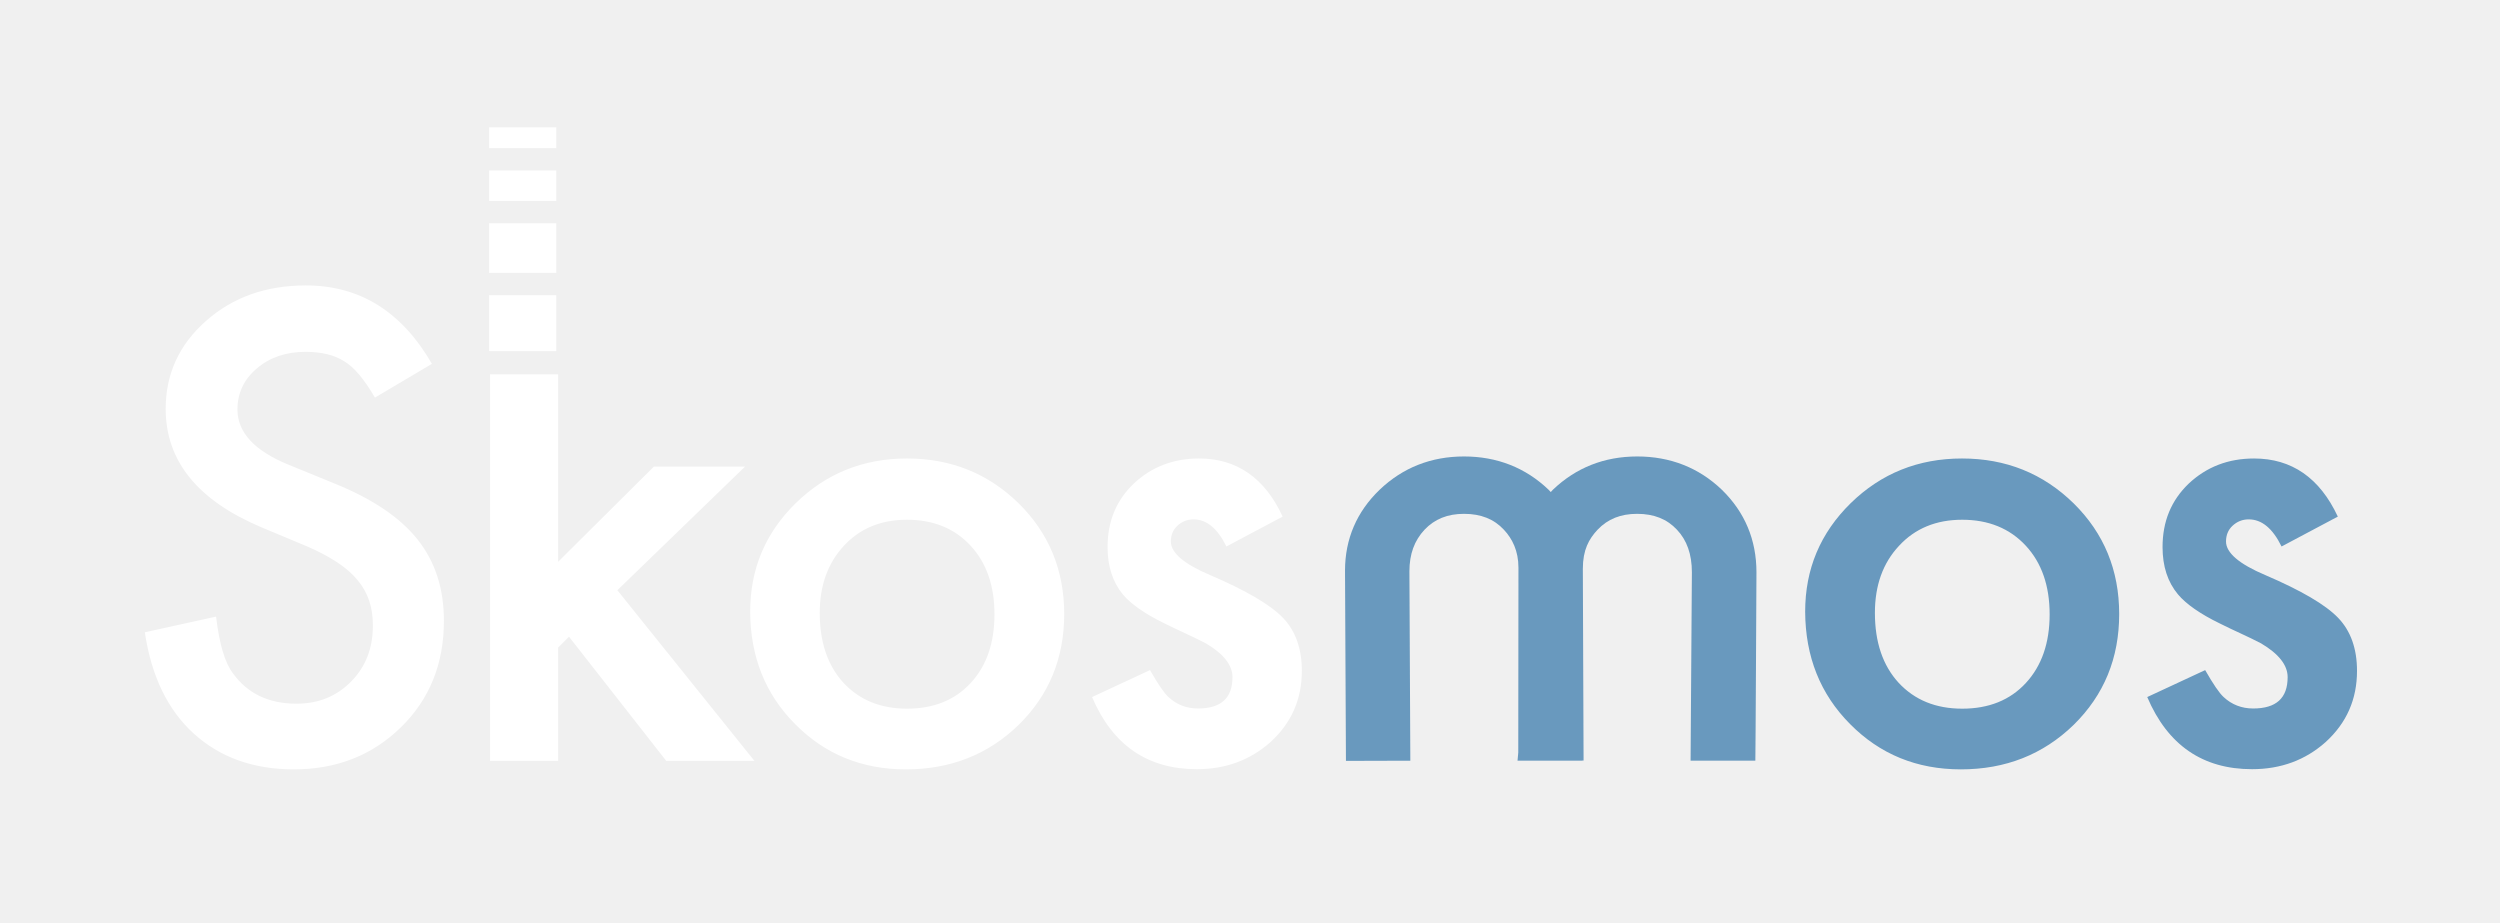
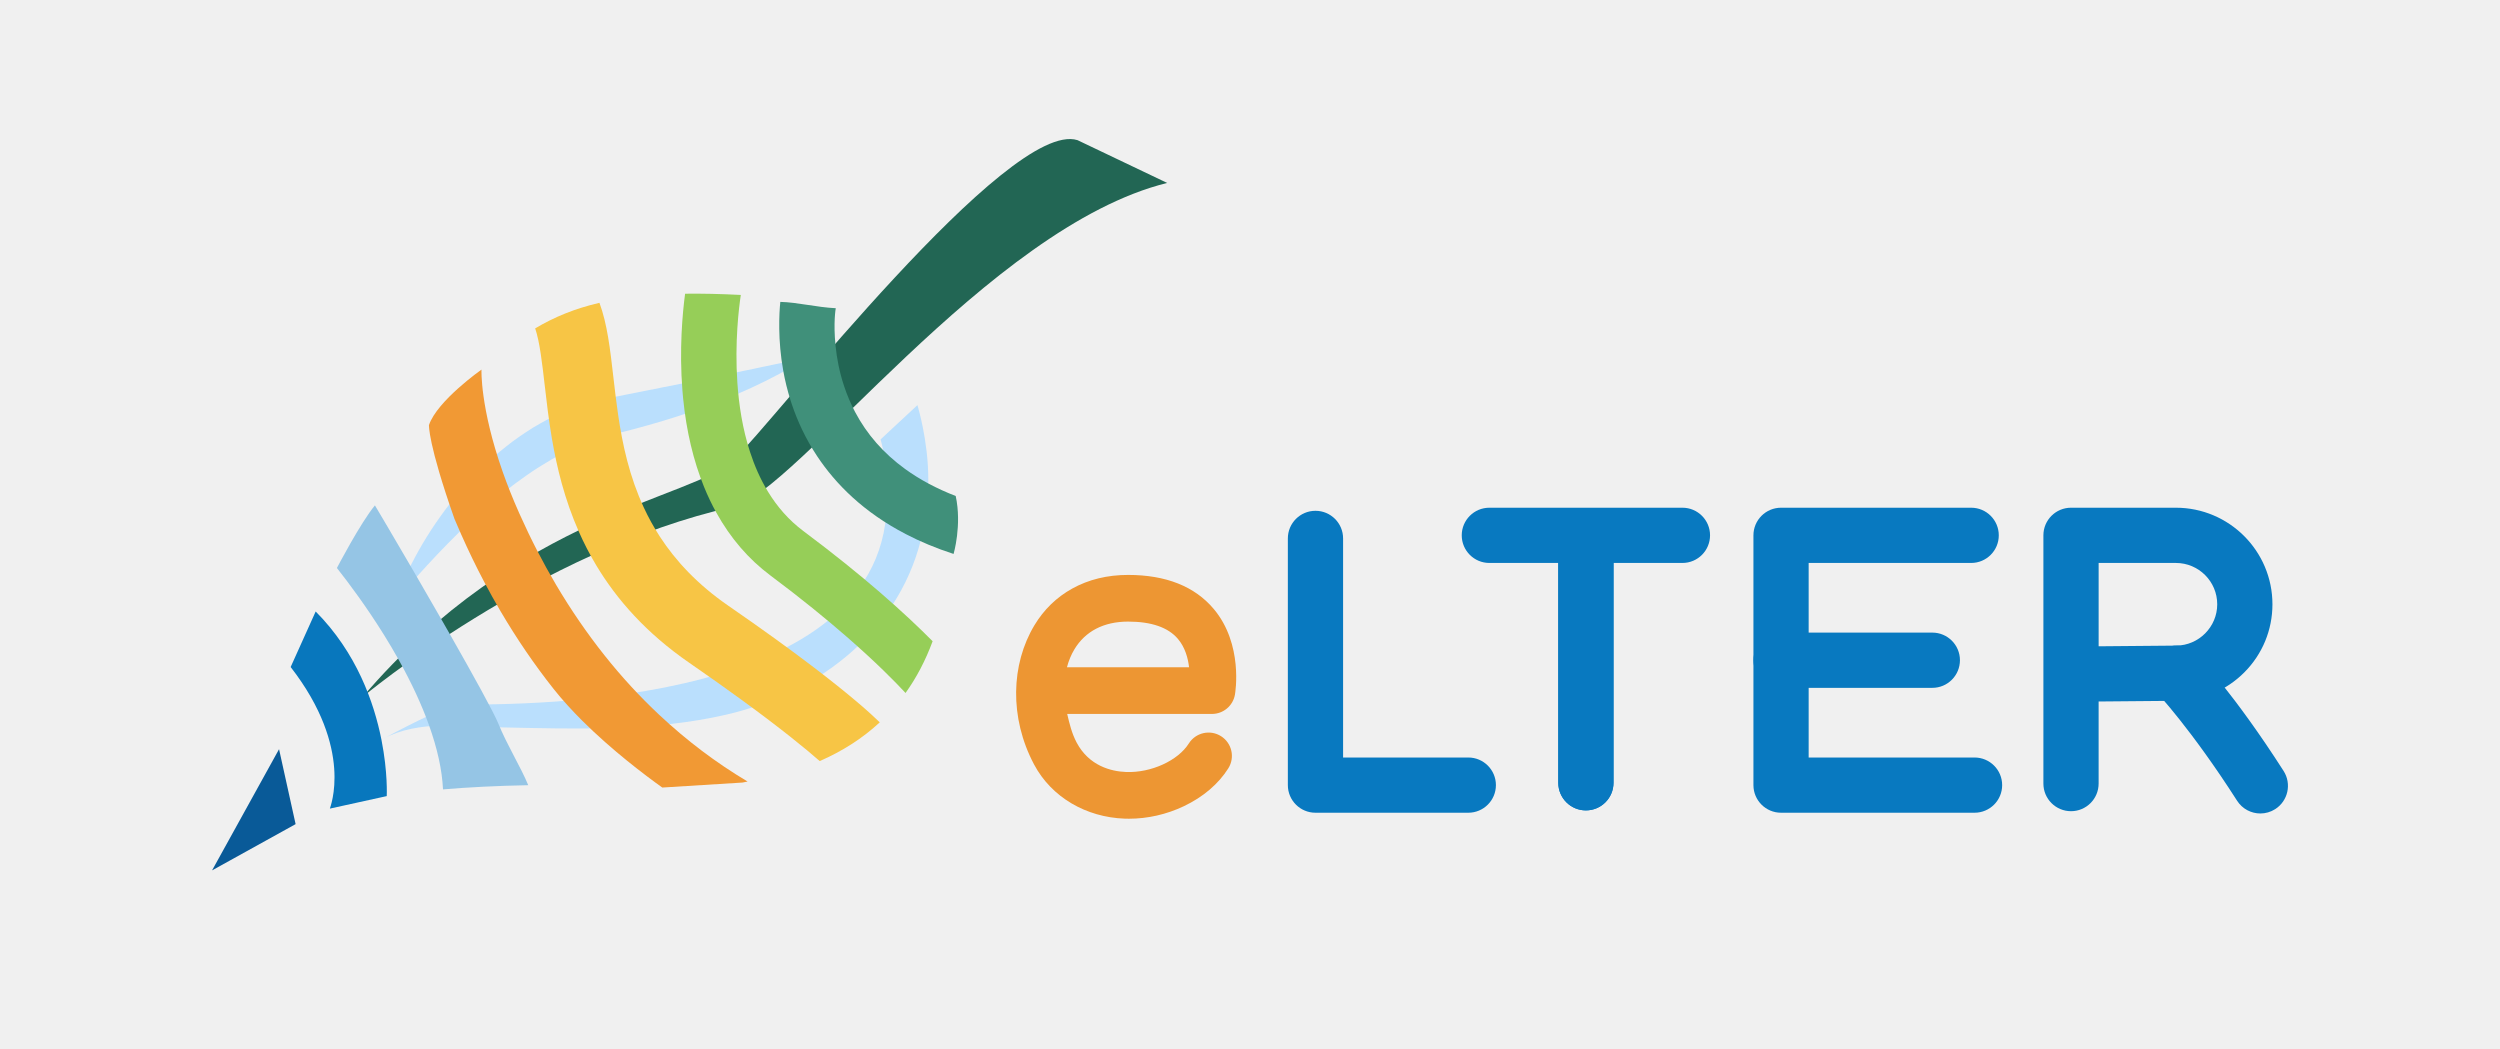
- <svg xmlns="http://www.w3.org/2000/svg" version="1.1" id="Layer_1" x="0px" y="0px" viewBox="0 0 1355 500" style="enable-background:new 0 0 1355 500;" xml:space="preserve">
-   <style type="text/css">
- 	.st0{fill:#FFFFFF;}
- 	.st1{fill:#6999BE;}
- </style>
+ <svg xmlns="http://www.w3.org/2000/svg" version="1.0" id="Layer_1" x="0px" y="0px" viewBox="0 0 1807.64 758.19" enable-background="new 0 0 1807.64 758.19" xml:space="preserve">
  <g>
+     <path fill="#BADFFD" d="M663.36,292.92c0.18,0.71,7.86,25.61,7.86,54.04c-0.09,12.33-1.32,24.65-3.85,36.76   c-14.59,70.79-74.19,117.22-142.17,133c-52.21,12.12-108.46,10.36-161.64,9.24c-28.95-0.61-60.3-5.8-87.02,8.42   c8.83-4.7,43.09-22.88,53.03-24.67c9.96-1.76,289.92,11.57,310.48-130.86c1.49-10.31,1.88-20.8,1.3-31.22   c-0.3-5.21-0.84-10.4-1.62-15.52c-0.4-2.56-0.85-5.09-1.37-7.58c-0.27-1.23-0.54-2.47-0.83-3.66l-0.45-1.75l-0.23-0.82   c-0.06-0.22-0.17-0.59-0.18-0.56L663.36,292.92z" />
+     <path fill="#BADFFD" d="M286.28,434.18c2.34-7.25,5.37-14.24,8.64-21.1c3.27-6.87,6.91-13.57,10.77-20.15   c7.79-13.12,16.71-25.64,26.67-37.44c10.01-11.74,21.07-22.79,33.45-32.51c6.11-4.95,12.69-9.39,19.4-13.65   c6.86-4.06,13.85-7.97,21.29-11.12c3.65-1.7,7.49-3.02,11.27-4.46l1.43-0.52l1.46-0.45l2.92-0.89l2.92-0.88   c0.97-0.29,1.94-0.61,2.94-0.82l5.96-1.38c0.97-0.22,2.04-0.48,2.93-0.66l2.71-0.54l10.86-2.12l43.45-8.64   c14.5-2.92,29-5.91,43.57-8.95l5.47-1.12c1.82-0.38,3.63-0.81,5.46-1.17l10.97-2.3l22.09-4.74c-6.23,4.4-12.82,8.17-19.48,11.8   c-6.68,3.59-13.47,6.96-20.35,10.12c-13.76,6.32-27.86,11.84-42.12,16.82c-14.26,5.03-28.75,9.27-43.34,13.15l-10.97,2.77   l-2.75,0.68c-0.93,0.22-1.66,0.45-2.51,0.67l-4.9,1.32c-1.63,0.42-3.23,1.04-4.85,1.54l-2.42,0.79l-1.21,0.39l-1.19,0.47   c-3.18,1.25-6.39,2.36-9.5,3.84c-1.57,0.7-3.15,1.35-4.71,2.08l-4.63,2.31l-2.32,1.14l-2.28,1.26l-4.57,2.5   c-6,3.54-11.98,7.19-17.74,11.27c-11.63,8-22.71,17.1-33.51,26.71c-10.77,9.66-21.15,19.96-31.32,30.65   C306.08,411.58,296.17,422.68,286.28,434.18z" />
+     <path fill="#226654" d="M779.11,101.34l64.83,30.94c-129.37,31.94-268.3,223.9-313.62,234.06   c-141.89,31.83-268.01,137.5-268.01,137.5C375.52,371.28,501,360.67,530.32,332.74C559.63,304.81,729.23,85.68,779.11,101.34z" />
+     <path fill="#40907A" d="M689.49,400.53c-12.76-4.14-24.22-8.97-34.52-14.33c-30.47-15.8-50.73-36.13-64.21-56.48   c-8.4-12.7-14.16-25.41-18.1-37.05c-0.35-1.05-0.7-2.1-1.03-3.13c-2.37-7.46-4.09-14.73-5.32-21.62   c-3.97-22.03-2.97-41.18-2.1-49.64c12.5,0.31,25.84,3.85,40.1,4.58c-0.03,0.18-1.91,10.3-0.12,27.51   c0.88,8.54,2.67,18.34,6.05,28.56c2.19,6.64,4.87,12.96,8.03,18.94c8.54,16.19,20.61,29.94,36.13,41.2   c10.61,7.7,22.82,14.23,36.63,19.57C695.61,379.71,689.49,400.53,689.49,400.53z" />
+     <path fill="#96CE58" d="M674.34,463.65L674.34,463.65c-5.18,14.04-11.75,26.46-19.58,37.41c-7.67-8.28-21.47-22.29-42.51-40.61   c-14.73-12.84-33.02-27.79-55.24-44.38c-15.82-11.81-28.91-27.07-39.06-45.4c-3.28-5.92-6.26-12.16-8.92-18.71   c-7.65-18.81-12.73-40.15-15.07-63.7c-0.19-1.87-0.36-3.77-0.51-5.67c-2.4-30.07,0.07-56.38,1.91-70.22   c12.24-0.16,25.6,0.14,40.29,0.89c-1.38,9.15-4.5,34.31-2.49,63.52c1.1,16.09,3.76,33.41,9.14,49.95   c3.24,9.99,7.47,19.69,12.93,28.67c6.62,10.86,15.03,20.65,25.71,28.62c21.87,16.33,40.14,31.16,55.15,44.13   C652.61,442.41,665.2,454.42,674.34,463.65z" />
+     <path fill="#F7C545" d="M636.12,522.29c-12.53,11.65-27.1,20.9-43.42,28.01c-9.81-8.6-27.3-22.99-56.38-44.2   c-10.97-7.99-23.58-16.96-38.06-26.95c-30.92-21.34-52.2-45.5-67.08-70.28c-4.88-8.14-9.08-16.34-12.69-24.53   c-10.25-23.19-15.88-46.29-19.48-67.52c-2.33-13.71-3.82-26.63-5.16-38.31c-1.86-16.14-3.63-31.55-6.89-41.08   c13.73-8.15,28.6-14.31,46.47-18.48c5.65,15.23,7.75,33.43,10.09,53.85c1,8.69,2.04,17.72,3.4,26.98   c3.2,21.82,8.19,44.84,18.63,67.28c3.26,7.02,7.07,13.98,11.51,20.84v0.01c11.54,17.77,27.41,34.78,49.6,50.09   c24.92,17.19,44.66,31.55,60.22,43.38C614.92,502.67,629.4,515.74,636.12,522.29z" />
+     <path fill="#F19934" d="M536.84,565.83L536.84,565.83l3.71-0.74c-22.75-13.55-44.08-29.65-63.81-48.15   c-14.06-13.16-27.3-27.55-39.65-43.09c-12.64-15.9-24.38-33.02-35.14-51.22c-4.7-7.95-9.2-16.1-13.52-24.45   c-4.52-8.76-8.82-17.73-12.91-26.9c-4.82-10.82-8.8-20.91-12.08-30.22c-16.45-46.78-15.3-73.81-15.3-73.81   s-31.93,22.42-37.97,40.07c0,0-0.86,13.07,18.44,67.87c1.5,3.54,3.11,7.26,4.84,11.17c5.22,11.79,10.78,23.28,16.68,34.45   c3.77,7.14,7.68,14.15,11.72,21.02c11.73,19.98,24.57,38.79,38.43,56.29c6.31,7.96,13.43,15.73,20.81,23.08   c21.5,21.4,45.24,39.28,57.79,48.24h0.01L536.84,565.83z" />
+     <path fill="#95C5E5" d="M381.96,567.74c-22.71,0.42-43.18,1.48-61.64,3.03c-0.66-14.05-4.13-29.79-10.29-46.87   c-5.23-14.54-12.41-30.03-21.44-46.27c-0.18-0.31-0.35-0.63-0.53-0.95c-3.12-5.57-6.46-11.23-10.01-16.97   c-12.85-20.74-25.84-38.12-34.45-49.02c0,0,16.93-32.49,27.49-45.27c0,0,12.68,21.29,28.16,47.94c5.97,10.28,12.4,21.4,18.78,32.52   c2.59,4.52,5.17,9.03,7.72,13.49c16.46,28.92,31.12,55.38,34.54,63.75c0.01,0.02,0.02,0.04,0.02,0.06   C366.84,539.16,376.31,554.13,381.96,567.74z" />
+     <path fill="#0877BD" d="M228.25,442.14c29.57,29.77,42.22,65.74,47.58,92.84c4.69,23.73,3.8,40.65,3.8,40.65l-41.11,9.04   c0-0.77,17.74-42.97-28.36-102.38L228.25,442.14z" />
+     <polygon fill="#095A98" points="201.77,541.7 153.33,629.34 213.74,595.89  " />
    <g>
-       <path class="st0" d="M649.9,248.5c-13.9,0-25.7,4.5-35.4,13.6c-9.5,9.1-14.2,20.5-14.2,34.4c0,10.5,2.8,19,8.3,25.7    c4.4,5.2,11.9,10.5,22.6,15.7c3.8,1.9,7.6,3.7,11.3,5.4c3.7,1.7,7.4,3.5,11.1,5.4c9.6,5.7,14.4,11.8,14.4,18.3    c0,11.4-6.2,17-18.7,17c-6.2,0-11.6-2.1-16-6.2c-2.3-2.1-5.6-6.9-10-14.6l-31.4,14.6c11.1,26.1,30.1,39.1,56.8,39.1    c15.6,0,28.9-4.9,39.9-14.7c11.4-10.4,17-23.2,17-38.6c0-12-3.4-21.6-10.2-28.7c-6.8-7.1-19.9-14.8-39.5-23.2    c-14.2-6-21.3-12.1-21.3-18.2c0-3.5,1.2-6.4,3.6-8.6c2.4-2.2,5.3-3.4,8.7-3.4c7.1,0,13,4.9,17.8,14.7l30.5-16.2    C685.5,259,670.3,248.5,649.9,248.5 M457.4,295.8c8.7-9.4,20.1-14.1,34.2-14.1c14.3,0,25.8,4.7,34.5,14.1    c8.6,9.3,12.9,21.7,12.9,37.2c0,15.5-4.3,27.9-12.9,37.2c-8.6,9.3-20.1,13.9-34.5,13.9c-14.3,0-25.8-4.7-34.5-14.1    c-8.5-9.3-12.8-21.9-12.8-37.8C444.3,317.3,448.7,305.2,457.4,295.8 M430.9,392.4c16.2,16.4,36.2,24.6,60.1,24.6    c24.1,0,44.5-8,61.1-24.1c16.5-16.2,24.7-36.2,24.7-60.1c0-23.7-8.2-43.7-24.6-59.9c-16.6-16.3-36.8-24.4-60.6-24.4    c-23.7,0-43.8,8.1-60.3,24.2c-16.5,16.2-24.7,35.7-24.7,58.8C406.7,355.9,414.8,376.2,430.9,392.4 M165.8,154.7    c-21.6,0-39.7,6.4-54.2,19.3c-14.5,12.8-21.8,28.7-21.8,47.6c0,28.2,17.3,49.6,51.9,64.2l24.4,10.2c6.3,2.7,11.8,5.6,16.4,8.6    c4.6,3,8.3,6.2,11.2,9.7c2.9,3.4,5,7.2,6.4,11.3c1.4,4.1,2,8.6,2,13.5c0,12.2-3.9,22.3-11.8,30.3c-7.9,8-17.7,12-29.6,12    c-15.1,0-26.5-5.5-34.4-16.4c-4.4-5.7-7.4-15.9-9.2-30.8l-38.6,8.5c3.5,23.6,12.3,41.9,26.4,54.8c14.3,13,32.4,19.5,54.4,19.5    c23.1,0,42.5-7.6,58.1-22.9c15.5-15.2,23.2-34.4,23.2-57.6c0-17.4-4.7-32-14.2-44s-24.5-22.1-45-30.4l-25.2-10.3    c-18.3-7.5-27.5-17.5-27.5-29.8c0-8.9,3.5-16.4,10.5-22.3c7-6,15.8-9,26.4-9c8.6,0,15.7,1.7,21.1,5.2c5.2,3.1,10.7,9.6,16.5,19.6    l30.9-18.3C217.7,168.8,194.9,154.7,165.8,154.7" />
+       <path fill="#0879C0" d="M1216.49,407.05h-139.6c-11.03,0-19.97-8.94-19.97-19.97s8.94-19.97,19.97-19.97h139.6    c11.03,0,19.97,8.94,19.97,19.97C1236.45,398.11,1227.52,407.05,1216.49,407.05z" />
+       <path fill="#0879C0" d="M1061.65,587.65H951.16c-11.03,0-19.97-8.94-19.97-19.97V389.31c0-11.03,8.94-19.97,19.97-19.97    s19.97,8.94,19.97,19.97v158.41h90.53c11.03,0,19.97,8.94,19.97,19.97S1072.68,587.65,1061.65,587.65z" />
+       <path fill="#0879C0" d="M1146.69,585.96c-11.03,0-19.97-8.94-19.97-19.97v-175c0-11.03,8.94-19.97,19.97-19.97    s19.97,8.94,19.97,19.97v175C1166.65,577.02,1157.72,585.96,1146.69,585.96z" />
+       <path fill="#0879C0" d="M1427.7,587.65h-139.9c-11.03,0-19.97-8.94-19.97-19.97v-180.6c0-11.03,8.94-19.97,19.97-19.97h137.46    c11.03,0,19.97,8.94,19.97,19.97s-8.94,19.97-19.97,19.97h-117.5v140.67h119.94c11.03,0,19.97,8.94,19.97,19.97    S1438.73,587.65,1427.7,587.65z" />
+       <path fill="#0879C0" d="M1397.18,497.35H1287.8c-11.03,0-19.97-8.94-19.97-19.97s8.94-19.97,19.97-19.97h109.38    c11.03,0,19.97,8.94,19.97,19.97C1417.14,488.41,1408.21,497.35,1397.18,497.35z" />
+       <path fill="#0879C0" d="M1497.46,586.54c-11.03,0-19.97-8.94-19.97-19.97v-79.09c0-0.02,0-0.05,0-0.07V387.08    c0-11.03,8.94-19.97,19.97-19.97h75.83c38.49,0,69.81,31.32,69.81,69.81c0,18.53-7.18,35.98-20.23,49.14s-30.43,20.5-48.96,20.66    l-56.49,0.5v59.34C1517.43,577.6,1508.49,586.54,1497.46,586.54z M1517.43,407.05v60.26l56.14-0.5    c16.33-0.15,29.61-13.55,29.61-29.88c0-16.48-13.4-29.88-29.88-29.88H1517.43z" />
+       <path fill="#0879C0" d="M1634.38,588.19c-6.58,0-13.03-3.25-16.84-9.21c-33.21-51.9-58.01-78.17-58.25-78.43    c-7.59-7.98-7.29-20.62,0.68-28.22c7.97-7.6,20.59-7.32,28.2,0.65c1.11,1.16,27.48,28.96,63,84.48    c5.94,9.29,3.23,21.63-6.06,27.58C1641.79,587.17,1638.07,588.19,1634.38,588.19z" />
+       <path fill="#ED9633" d="M816.32,591.98c-1.1,0-2.19-0.02-3.29-0.06c-27.6-1.04-52.69-15.33-65.36-39.21    c-17.99-33.92-16.65-72.47,0.28-100.62c6.81-11.32,16-20.24,27.32-26.52c11.82-6.55,25.41-9.87,40.4-9.87    c27.38,0,48.23,8.3,61.97,24.66c21.4,25.49,15.55,60.43,15.29,61.91c-1.42,8.07-8.43,13.95-16.62,13.95H771.64    c1.66,6.98,3.27,13.97,6.83,20.68c8.94,16.86,24.87,20.89,35.81,21.3c17.98,0.68,37.47-8.2,45.31-20.64    c4.97-7.88,15.39-10.24,23.27-5.27s10.24,15.39,5.27,23.27c-7.13,11.31-18.26,20.78-32.19,27.39    C843.45,588.88,829.82,591.98,816.32,591.98z M771.47,482.47h88.29c-0.76-6.64-2.87-14.42-8.09-20.55    c-7.04-8.28-19.15-12.47-36.01-12.47c-17.5,0-30.91,6.93-38.8,20.04C774.49,473.43,772.69,477.8,771.47,482.47z" />
+       <path fill="#0879C0" d="M1146.69,585.96c-11.03,0-19.97-8.94-19.97-19.97v-175c0-11.03,8.94-19.97,19.97-19.97    s19.97,8.94,19.97,19.97v175C1166.65,577.02,1157.72,585.96,1146.69,585.96z" />
    </g>
-     <polygon class="st0" points="265.6,202.9 265.6,412.4 302.5,412.4 302.5,351 308.4,345.1 361.1,412.4 408.9,412.4 334.6,319.9    403.8,252.9 354.4,252.9 302.5,304.5 302.5,202.9  " />
-     <g>
-       <path class="st1" d="M1221.7,248.5c-13.9,0-25.7,4.5-35.4,13.6c-9.5,9.1-14.2,20.5-14.2,34.4c0,10.5,2.8,19,8.4,25.7    c4.4,5.2,11.9,10.5,22.6,15.7c3.8,1.9,7.6,3.7,11.3,5.4c3.7,1.7,7.4,3.5,11.1,5.4c9.6,5.7,14.4,11.8,14.4,18.3    c0,11.4-6.2,17-18.7,17c-6.2,0-11.6-2.1-16-6.2c-2.3-2.1-5.6-6.9-10-14.6l-31.4,14.6c11.1,26.1,30.1,39.1,56.8,39.1    c15.6,0,28.9-4.9,39.9-14.7c11.4-10.4,17-23.2,17-38.6c0-12-3.4-21.6-10.2-28.7c-6.8-7.1-19.9-14.8-39.5-23.2    c-14.2-6-21.3-12.1-21.3-18.2c0-3.5,1.2-6.4,3.6-8.6c2.4-2.2,5.3-3.4,8.7-3.4c7.1,0,13,4.9,17.8,14.7l30.5-16.2    C1257.3,259,1242.1,248.5,1221.7,248.5 M1029.3,295.8c8.7-9.4,20.1-14.1,34.2-14.1c14.3,0,25.8,4.7,34.5,14.1    c8.6,9.3,12.9,21.7,12.9,37.2c0,15.5-4.3,27.9-12.9,37.2c-8.6,9.3-20.1,13.9-34.5,13.9c-14.3,0-25.8-4.7-34.5-14.1    c-8.5-9.3-12.8-21.9-12.8-37.8C1016.2,317.3,1020.5,305.2,1029.3,295.8 M1002.7,392.4c16.2,16.4,36.2,24.6,60.1,24.6    c24.1,0,44.5-8,61.1-24.1c16.5-16.2,24.7-36.2,24.7-60.1c0-23.7-8.2-43.7-24.6-59.9c-16.6-16.3-36.8-24.4-60.6-24.4    c-23.7,0-43.8,8.1-60.3,24.2c-16.5,16.2-24.7,35.7-24.7,58.8C978.5,355.9,986.6,376.2,1002.7,392.4" />
-       <path class="st1" d="M952,310.2c0-17.6-6.3-32.6-18.7-44.7c-12.5-12-28-18.1-45.9-18.1c-17.9,0-33.2,6.1-45.7,18    c-0.4,0.4-0.8,0.9-1.2,1.3c-0.4-0.4-0.7-0.8-1.1-1.2c-12.5-12-28-18.1-45.9-18.1c-17.9,0-33.2,6.1-45.7,18    c-12.5,12-18.8,26.8-18.8,43.9c0,1,0.5,103.1,0.5,103.1l34.9-0.1c0,0-0.5-97.1-0.5-102.6c0-9.4,2.7-16.7,8.2-22.6    c5.5-5.8,12.5-8.6,21.4-8.6c9.1,0,16.2,2.8,21.6,8.6c4.6,4.9,7.9,11.5,7.9,20.6c0,7.5-0.1,98.8-0.1,100.2l-0.4,4.4h35.1l0-0.1    l0.7,0c0,0-0.4-100.2-0.4-103.9c0-10.3,3.3-16.2,8-21.2c5.5-5.8,12.5-8.6,21.4-8.6c9.1,0,16.2,2.8,21.6,8.6    c5.4,5.7,8.1,13.3,8.1,23.1c0,5.7-0.7,102.1-0.7,102.1h35.1C951.5,412.4,952,311.1,952,310.2" />
-     </g>
-     <rect x="265.1" y="121" class="st0" width="36.4" height="26.9" />
-     <rect x="265.1" y="69" class="st0" width="36.4" height="11.3" />
-     <rect x="265.1" y="160" class="st0" width="36.4" height="30.3" />
-     <rect x="265.1" y="92.4" class="st0" width="36.4" height="16.5" />
  </g>
</svg>
